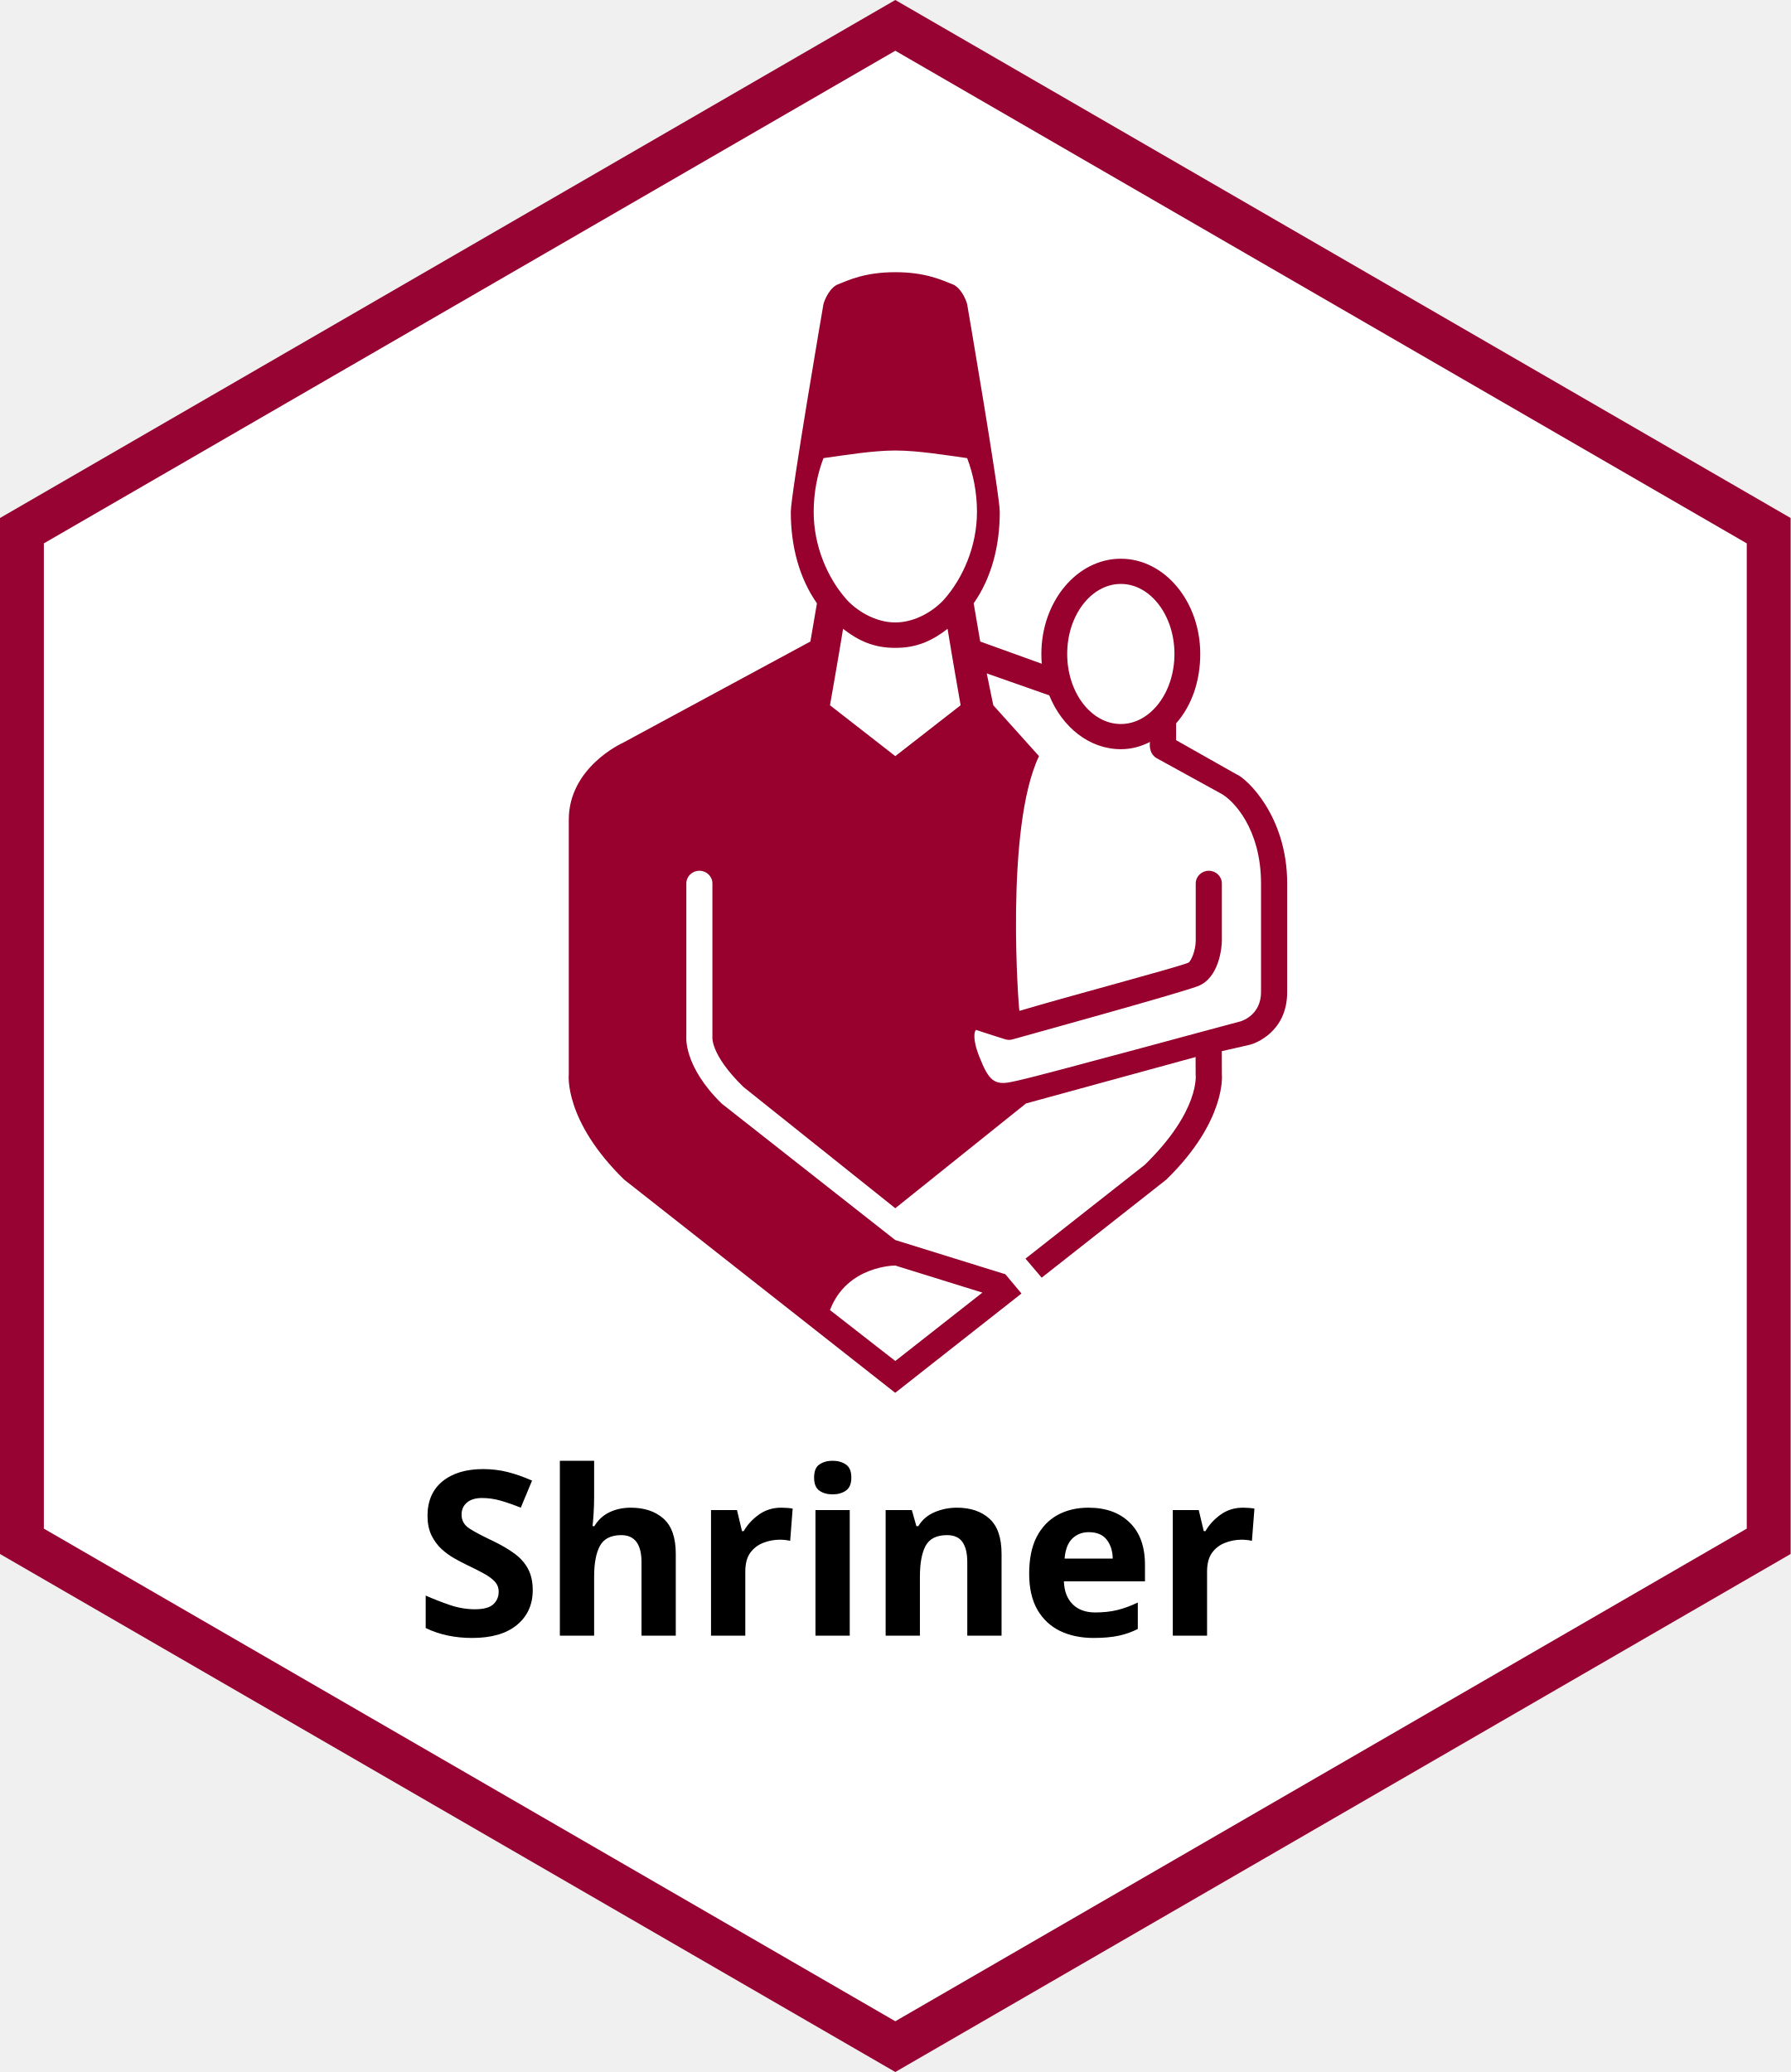
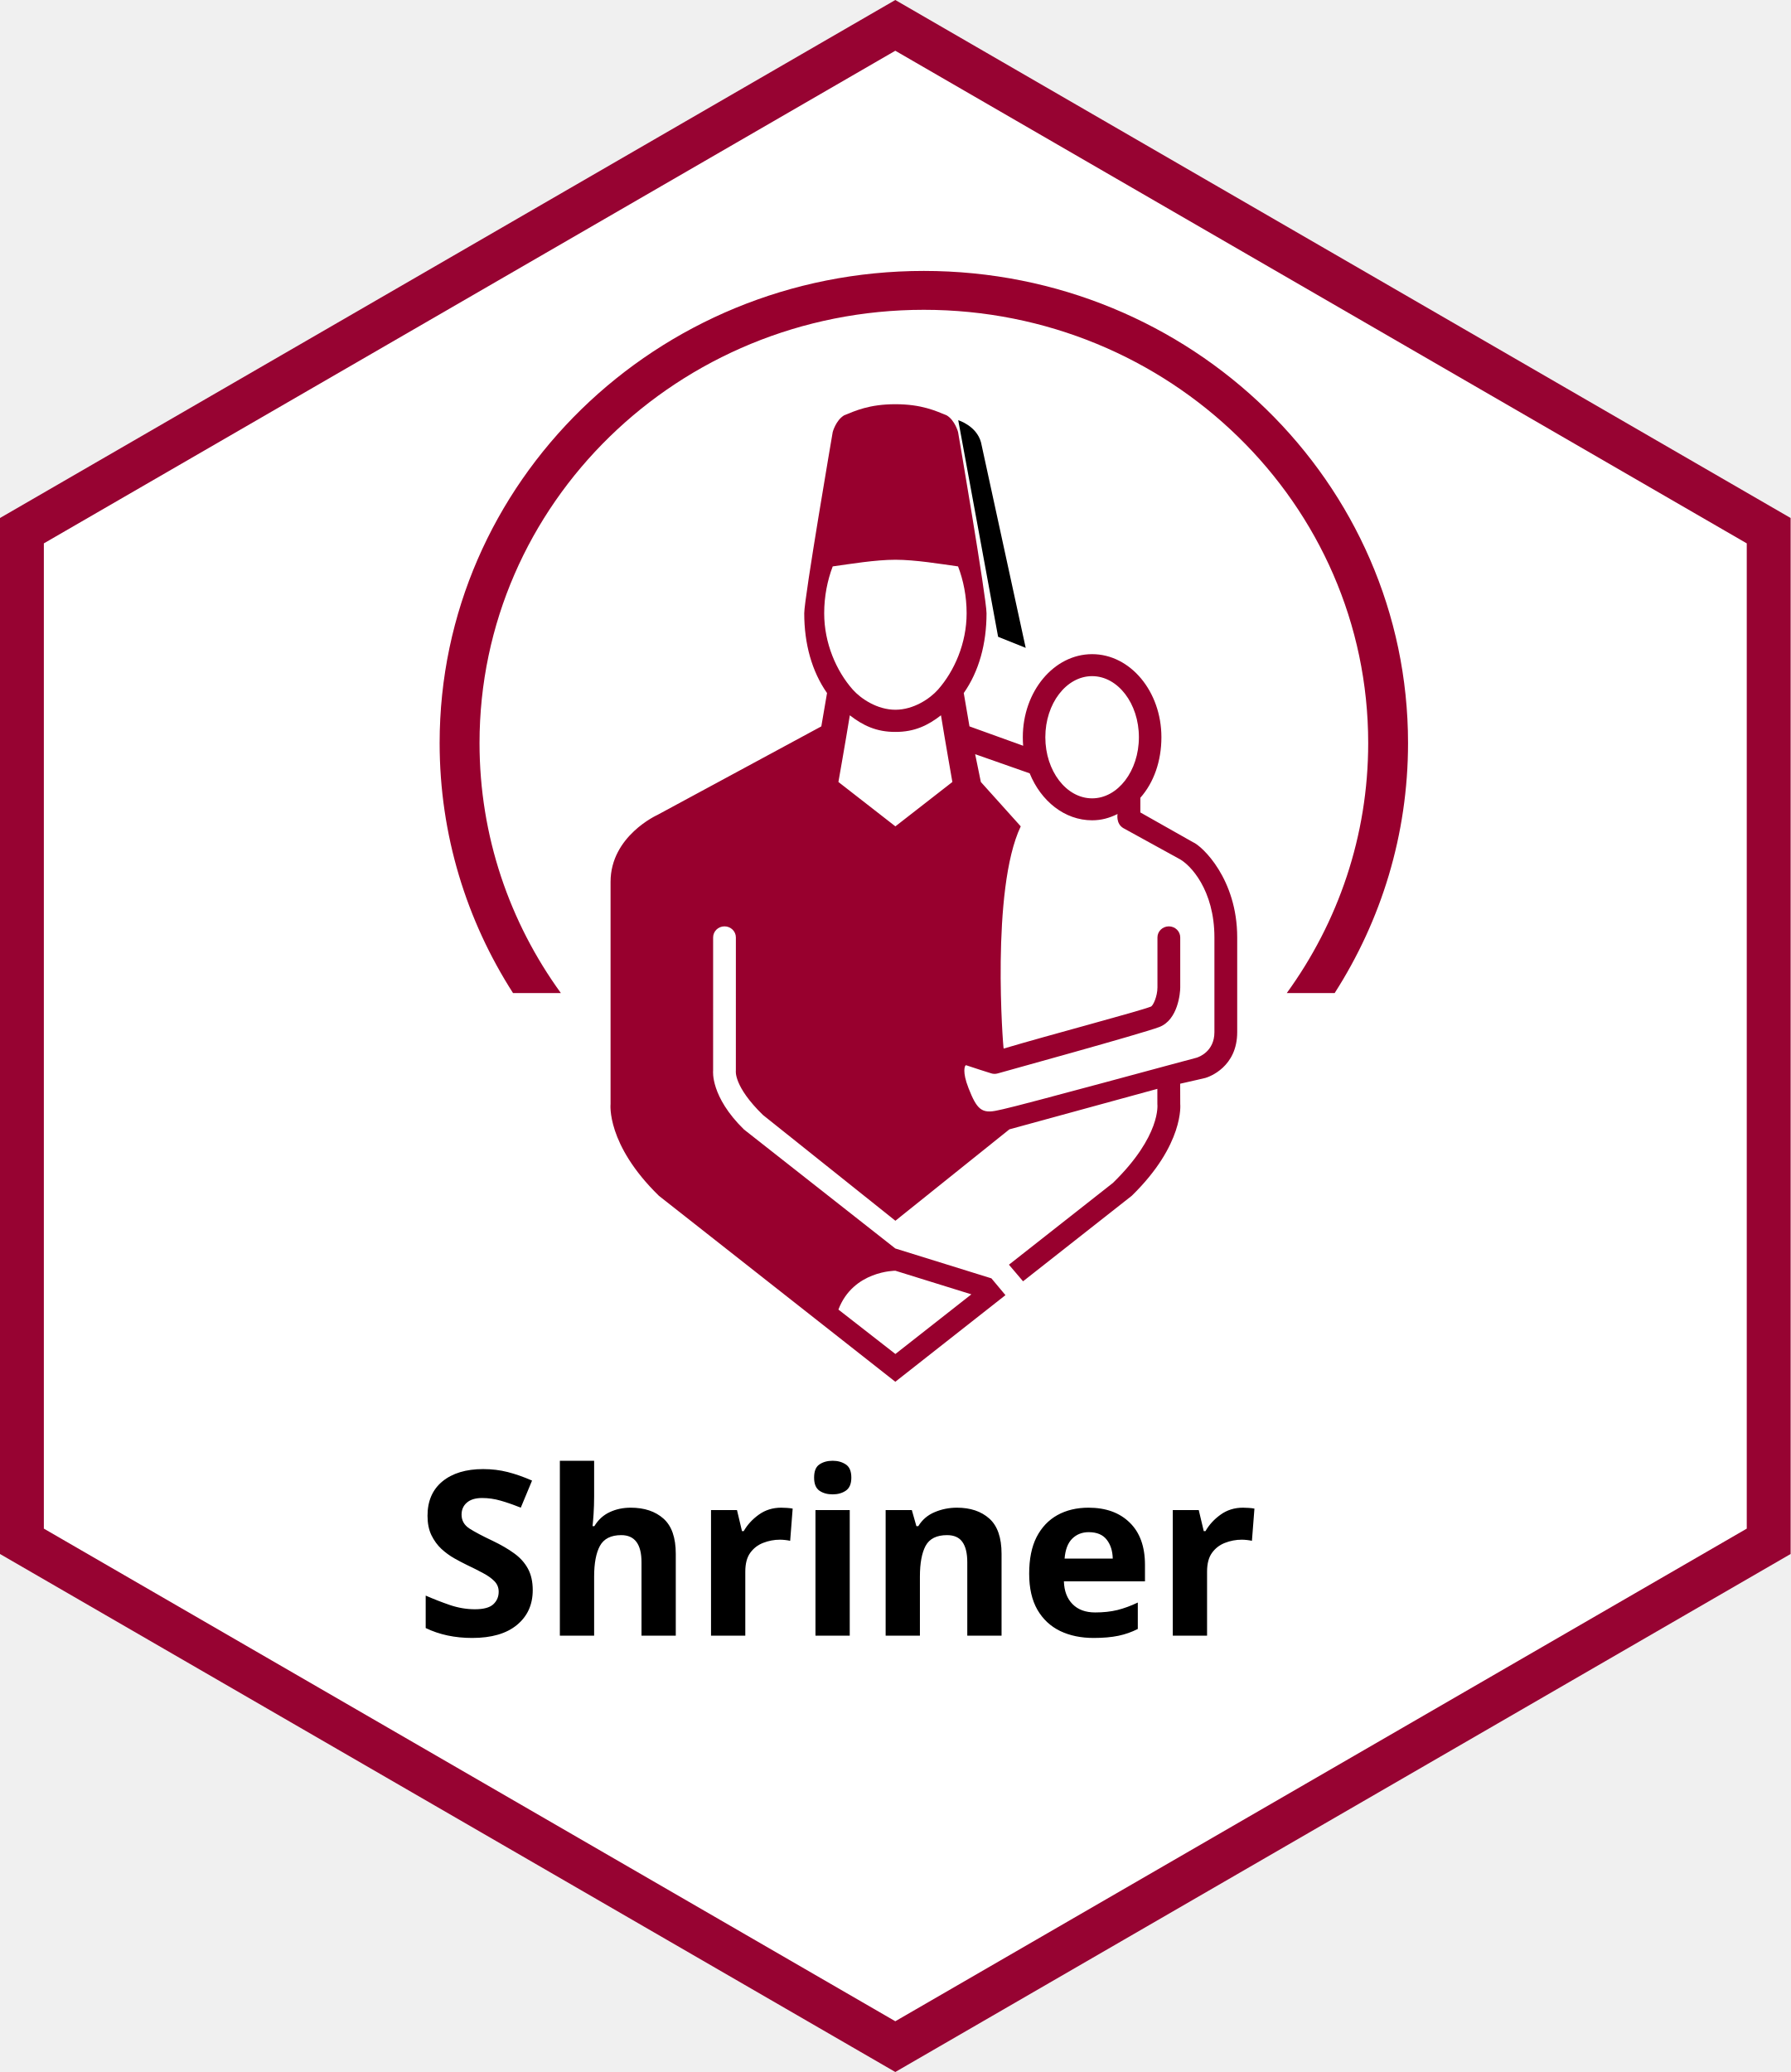
<svg xmlns="http://www.w3.org/2000/svg" version="1.0" width="166.033" height="192.12" id="svg2811">
  <defs id="defs2813">
    <clipPath id="clp12">
      <path d="m 45.315,71.927 h 12.92 v 15.867 h -12.92 z" id="path184" />
    </clipPath>
    <clipPath id="clp21">
      <path d="m 123.91,72.178 h 26.23 v 15.294 h -26.23 z" id="path592" />
    </clipPath>
    <clipPath id="clp9">
      <path d="m 413.96,49.857 h 31.76 v 8.719 h -31.76 z" id="path100" />
    </clipPath>
  </defs>
  <g transform="translate(2262.354,-2951.986)" id="layer1">
    <g transform="translate(19.48863,19.49672)" id="g25472">
      <g id="g4353" transform="matrix(0.6757377,0,0,0.6757377,374.4507,977.3331)">
        <g transform="translate(80.54261)" id="g4347">
          <g id="g79" transform="translate(8.010943,4.595812)">
            <path style="fill:#ffffff;fill-opacity:1;stroke:#970332;stroke-width:73.993;stroke-miterlimit:4;stroke-dasharray:none;stroke-opacity:1" id="path4560" d="m -4700.408,1269.113 -1701.611,-10e-5 -850.805,-1473.638 850.806,-1473.638 1701.611,10e-5 850.805,1473.638 z" transform="matrix(0,0.08149567,-0.08132553,0,-3913.287,3483.325)" />
-             <path id="path22" style="fill:#98002e;fill-opacity:1;fill-rule:nonzero;stroke:none;stroke-width:1.263" d="m -3846.47,3024.894 c 0,3.055 -2.454,3.912 -2.78,4.014 -1.122,0.274 -27.491,7.469 -30.466,8.103 l -0.805,0.174 c -2.575,0.595 -3.32,-0.153 -4.627,-3.477 -0.524,-1.341 -0.659,-2.204 -0.659,-2.75 0,-0.48 0.107,-0.711 0.15,-0.774 0.029,-0.048 0.072,-0.068 0.109,-0.092 0.834,0.299 3.875,1.254 3.875,1.254 0.361,0.136 0.762,0.149 1.133,0.037 0.836,-0.25 22.543,-6.215 25.398,-7.295 2.944,-1.121 3.301,-5.387 3.296,-6.225 v -7.872 c 0,-0.956 -0.802,-1.738 -1.79,-1.738 -0.99,0 -1.795,0.782 -1.795,1.738 v 7.875 c -0.01,1.386 -0.669,2.866 -1.033,3.011 -1.976,0.772 -15.981,4.465 -23.16,6.601 -0.082,-0.029 -2.041,-25.061 2.688,-34.955 l -6.274,-6.98 -0.897,-4.373 8.578,3.014 c 1.771,4.37 5.506,7.387 9.821,7.387 1.466,0 2.721,-0.361 4.002,-0.99 0,0 -0.285,1.506 0.899,2.216 l 8.702,4.786 c 1.872,0.93 5.635,4.983 5.635,12.409 z m -19.238,-55.999 c 4.05,0 7.358,4.31 7.358,9.607 0,5.303 -3.308,9.615 -7.358,9.615 -4.057,0 -7.36,-4.312 -7.36,-9.615 0,-5.298 3.303,-9.607 7.36,-9.607 m -30.946,23.628 -8.963,-6.98 c 0,0 1.155,-6.525 1.795,-10.489 2.031,1.578 4.167,2.628 7.168,2.613 3.004,0.015 5.142,-1.036 7.171,-2.613 0.642,3.964 1.792,10.489 1.792,10.489 z m -11.2,-33.515 c 0,-2.677 0.51,-5.189 1.341,-7.375 2.773,-0.383 6.722,-1.046 9.859,-1.046 3.141,0 7.089,0.663 9.859,1.046 0.836,2.187 1.347,4.699 1.347,7.375 0,4.71 -1.926,9.083 -4.497,11.999 -1.271,1.436 -3.851,3.174 -6.709,3.174 -2.857,0 -5.436,-1.738 -6.709,-3.174 -2.578,-2.915 -4.492,-7.288 -4.492,-11.999 m 11.2,103.416 11.952,3.712 -11.952,9.383 -8.963,-6.986 c 2.328,-6.138 8.963,-6.109 8.963,-6.109 m 46.796,-67.419 -8.264,-4.671 v -2.307 c 2.123,-2.397 3.313,-5.775 3.313,-9.525 0,-7.2 -4.891,-13.066 -10.9,-13.066 -6.014,0 -10.902,5.866 -10.902,13.066 0,0.46 0.018,0.906 0.053,1.343 l -8.443,-3.048 -0.899,-5.242 c 2.397,-3.424 3.582,-7.753 3.582,-12.547 0,-2.39 -4.478,-28.512 -4.478,-28.512 0,0 -0.485,-1.845 -1.792,-2.627 -1.695,-0.682 -3.92,-1.75 -8.066,-1.75 -4.144,0 -6.371,1.067 -8.065,1.75 -1.306,0.782 -1.794,2.627 -1.794,2.627 0,0 -4.48,26.122 -4.48,28.512 0,4.794 1.19,9.122 3.586,12.547 l -0.898,5.242 -25.79,13.932 c 0,0 -7.364,3.304 -7.364,10.524 v 34.951 c 0,0 -0.7,6.333 7.604,14.431 l 37.188,29.252 17.327,-13.626 -2.211,-2.643 -15.116,-4.698 -23.8,-18.713 c -5.314,-5.186 -4.861,-9.241 -4.861,-9.241 v -20.977 c 0,-0.956 0.798,-1.738 1.788,-1.738 0.992,0 1.79,0.782 1.79,1.738 v 20.977 c 0,0 -0.393,2.42 4.257,6.952 l 20.838,16.641 17.933,-14.378 23.273,-6.37 0.01,2.399 c 0,0 0.65,4.952 -6.992,12.399 l -16.358,12.865 2.221,2.611 17.097,-13.45 c 8.306,-8.098 7.629,-14.431 7.629,-14.431 l -0.01,-3.198 c 2.223,-0.508 3.662,-0.827 3.978,-0.913 0.595,-0.172 4.993,-1.713 4.993,-7.2 v -14.903 c 0,-9.196 -5.503,-14.372 -6.973,-14.986" />
            <text xml:space="preserve" style="font-style:normal;font-weight:normal;font-size:39.463px;line-height:0;font-family:sans-serif;letter-spacing:0px;word-spacing:0px;fill:#000000;fill-opacity:1;stroke:none;stroke-width:1.48" x="-3962.546" y="3113.212" id="text31">
              <tspan id="tspan29" x="-3962.546" y="3113.212" style="font-style:normal;font-variant:normal;font-weight:bold;font-stretch:normal;font-size:31.57px;font-family:Verdana;-inkscape-font-specification:'Verdana Bold';stroke-width:1.48">Shriner</tspan>
            </text>
+             <g id="g1498" transform="matrix(0.644148,0,0,0.644148,-1236.095,1003.216)">
+               <g id="g20" transform="matrix(1.71058,0,0,-1.71058,-4062.376,3147.073)">
+                 <path d="M 0,0 C 0,-2.419 -1.943,-3.097 -2.201,-3.178 -3.089,-3.395 -23.965,-9.091 -26.32,-9.593 l -0.637,-0.138 c -2.039,-0.471 -2.628,0.121 -3.663,2.753 -0.415,1.062 -0.522,1.745 -0.522,2.177 0,0.38 0.085,0.563 0.119,0.613 0.023,0.038 0.057,0.054 0.086,0.073 0.66,-0.237 3.068,-0.993 3.068,-0.993 0.286,-0.108 0.603,-0.118 0.897,-0.029 0.662,0.198 17.847,4.92 20.107,5.775 2.331,0.887 2.613,4.265 2.609,4.928 v 6.232 c 0,0.757 -0.635,1.376 -1.417,1.376 -0.784,0 -1.421,-0.619 -1.421,-1.376 V 5.564 C -7.098,4.467 -7.624,3.295 -7.912,3.18 -9.476,2.569 -20.564,-0.355 -26.247,-2.046 c -0.065,0.023 -1.616,19.84 2.128,27.673 l -4.967,5.526 -0.71,3.462 6.791,-2.386 c 1.402,-3.46 4.359,-5.848 7.775,-5.848 1.161,0 2.154,0.286 3.168,0.784 0,0 -0.226,-1.192 0.712,-1.754 l 6.889,-3.789 C -2.979,20.886 0,17.677 0,11.798 Z m -15.23,44.333 c 3.206,0 5.825,-3.412 5.825,-7.606 0,-4.198 -2.619,-7.612 -5.825,-7.612 -3.212,0 -5.827,3.414 -5.827,7.612 0,4.194 2.615,7.606 5.827,7.606 m -24.499,-18.706 -7.096,5.526 c 0,0 0.914,5.166 1.421,8.304 1.608,-1.249 3.299,-2.081 5.675,-2.069 2.378,-0.012 4.071,0.82 5.677,2.069 0.508,-3.138 1.419,-8.304 1.419,-8.304 z m -8.867,26.533 c 0,2.119 0.404,4.108 1.062,5.839 2.195,0.303 5.322,0.828 7.805,0.828 2.487,0 5.612,-0.525 7.805,-0.828 0.662,-1.731 1.066,-3.72 1.066,-5.839 0,-3.729 -1.525,-7.191 -3.56,-9.499 -1.006,-1.137 -3.049,-2.513 -5.311,-2.513 -2.262,0 -4.304,1.376 -5.311,2.513 -2.041,2.308 -3.556,5.77 -3.556,9.499 m 8.867,-81.872 9.462,-2.939 -9.462,-7.428 -7.096,5.531 c 1.843,4.859 7.096,4.836 7.096,4.836 m 37.047,53.374 -6.542,3.698 v 1.826 c 1.681,1.898 2.623,4.572 2.623,7.541 0,5.7 -3.872,10.344 -8.629,10.344 -4.761,0 -8.631,-4.644 -8.631,-10.344 0,-0.364 0.014,-0.717 0.042,-1.063 l -6.684,2.413 -0.712,4.15 c 1.898,2.711 2.836,6.138 2.836,9.933 0,1.892 -3.545,22.572 -3.545,22.572 0,0 -0.384,1.461 -1.419,2.08 -1.342,0.54 -3.103,1.385 -6.386,1.385 -3.281,0 -5.044,-0.845 -6.385,-1.385 -1.034,-0.619 -1.42,-2.08 -1.42,-2.08 0,0 -3.547,-20.68 -3.547,-22.572 0,-3.795 0.942,-7.222 2.839,-9.933 l -0.711,-4.15 -20.417,-11.03 c 0,0 -5.83,-2.616 -5.83,-8.332 v -27.67 c 0,0 -0.554,-5.014 6.02,-11.425 l 29.441,-23.158 13.717,10.787 -1.75,2.092 -11.967,3.719 -18.842,14.815 c -4.207,4.106 -3.848,7.316 -3.848,7.316 l 0.002,16.607 c 0,0.757 0.632,1.376 1.416,1.376 0.785,0 1.417,-0.619 1.417,-1.376 l -0.002,-16.607 c 0,0 -0.311,-1.916 3.37,-5.504 l 16.497,-13.174 14.197,11.383 18.425,5.043 0.003,-1.899 c 0,0 0.515,-3.92 -5.535,-9.816 l -12.95,-10.185 1.758,-2.067 13.535,10.648 c 6.576,6.411 6.04,11.425 6.04,11.425 l -0.008,2.532 c 1.76,0.402 2.899,0.655 3.149,0.723 0.471,0.136 3.953,1.356 3.953,5.7 v 11.798 c 0,7.28 -4.357,11.378 -5.52,11.864" style="fill:#98002e;fill-opacity:1;fill-rule:nonzero;stroke:none" id="path22-4" />
+               </g>
+               <path d="m -4218.925,3085.494 c 0,-50.972 42.369,-92.293 94.65,-92.293 52.272,0 94.658,41.321 94.658,92.293 0,19.824 -6.42,38.199 -17.342,53.25 h 10.2 c 9.906,-15.457 15.63,-33.702 15.63,-53.25 0,-55.537 -46.175,-100.575 -103.146,-100.575 -56.973,0 -103.148,45.038 -103.148,100.575 0,19.549 5.727,37.794 15.633,53.25 h 10.193 c -10.917,-15.051 -17.328,-33.426 -17.328,-53.25" style="fill:#98002e;fill-opacity:1;fill-rule:nonzero;stroke:none;stroke-width:1.711" id="path26" />
+               <g id="g28" transform="matrix(1.71058,0,0,-1.71058,-4112.095,3021.444)">
+                 <path d="M 0,0 5.565,-25.589 2.128,-24.208 -2.837,2.763 C -2.837,2.763 -0.56,2.079 0,0" style="fill:#000000;fill-opacity:1;fill-rule:nonzero;stroke:none" id="path30" />
+               </g>
+             </g>
          </g>
          <g id="g4483" transform="matrix(0.05952936,0,3.5003203e-4,0.05952936,-3628.393,3020.499)" />
        </g>
      </g>
    </g>
  </g>
</svg>
